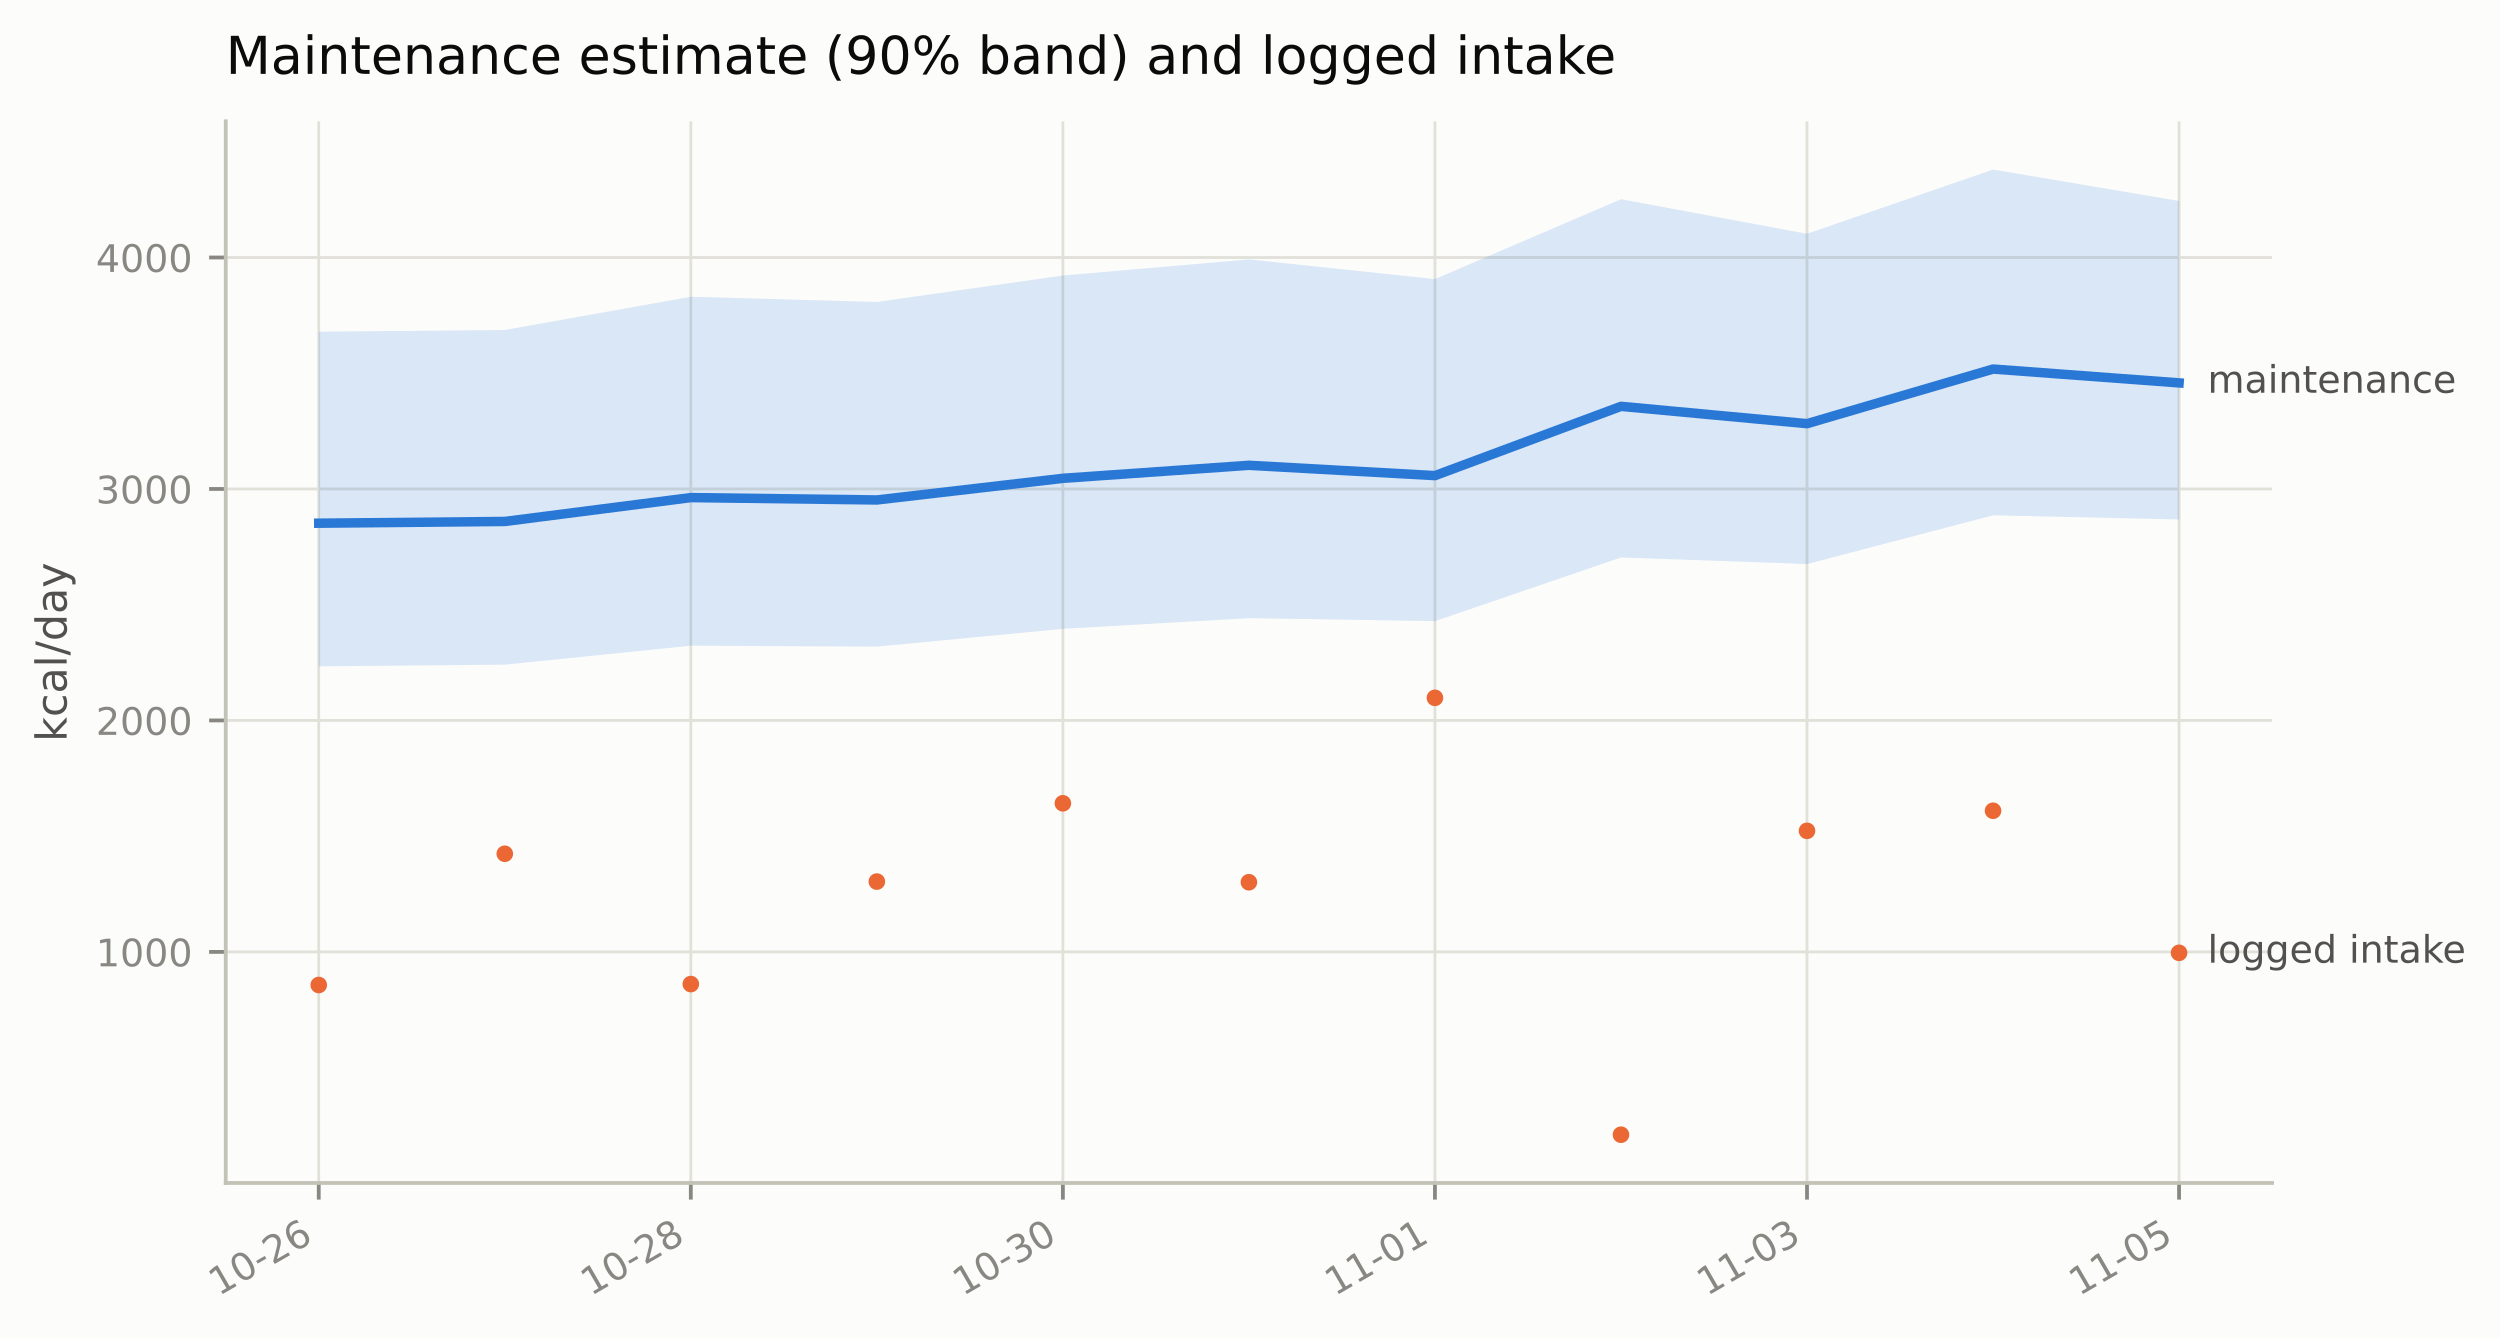
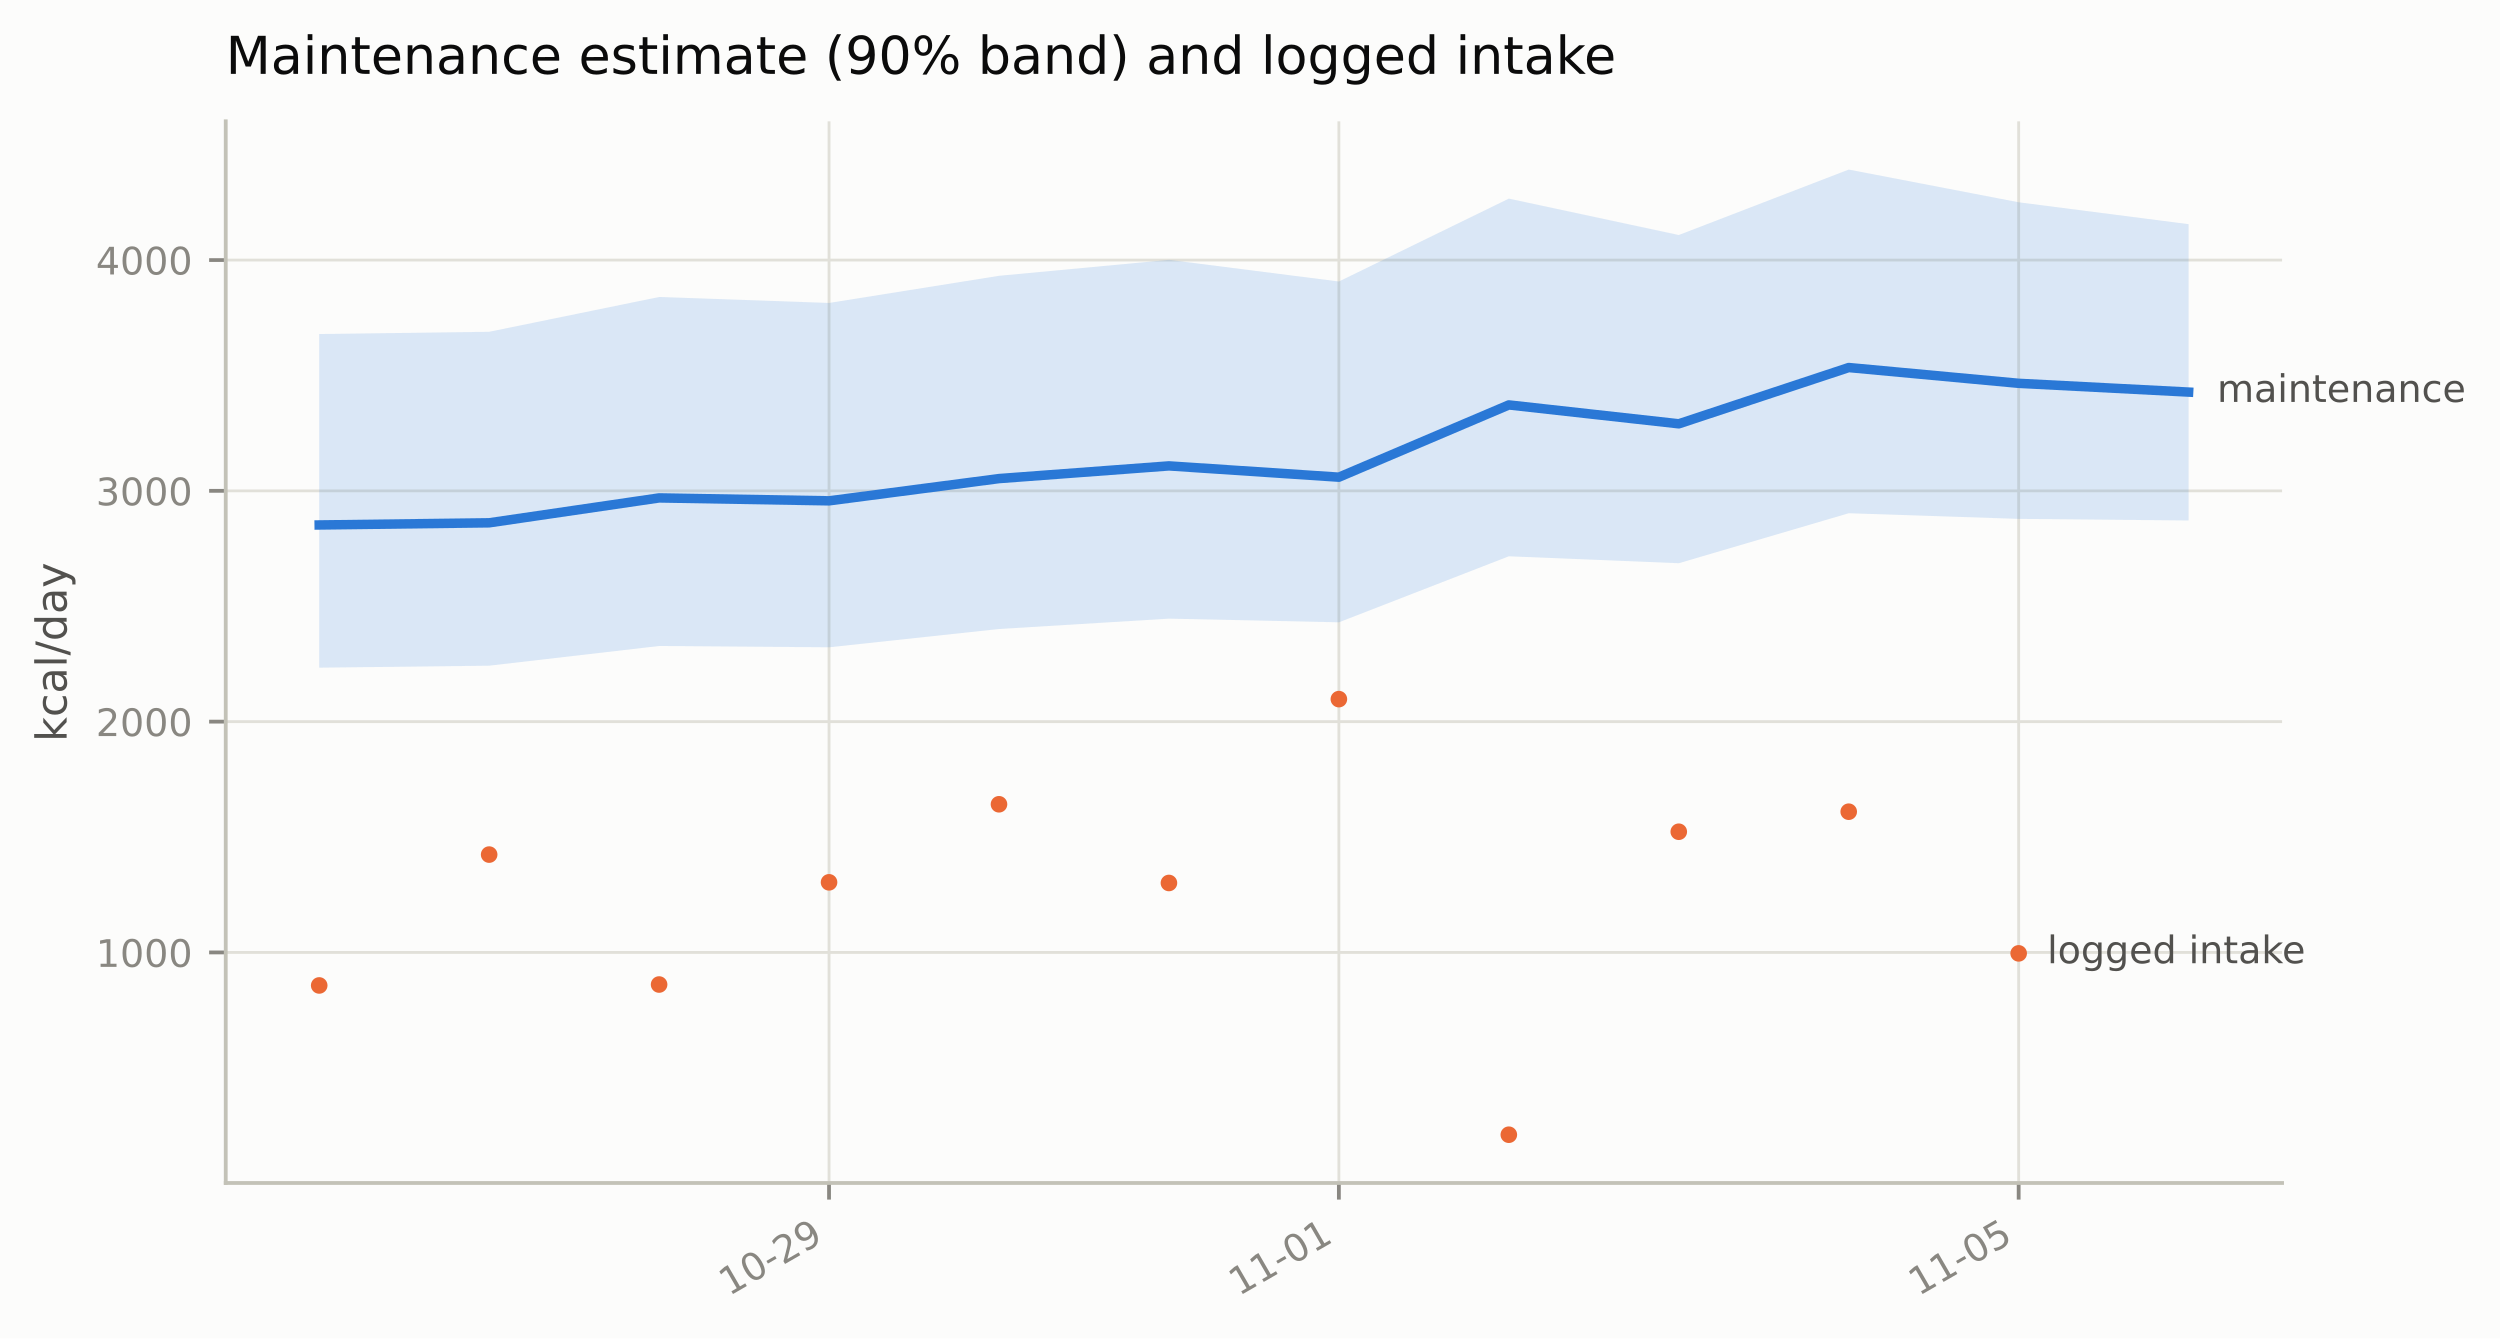
- <svg xmlns="http://www.w3.org/2000/svg" xmlns:xlink="http://www.w3.org/1999/xlink" width="526.741pt" height="282pt" viewBox="0 0 526.741 282" version="1.1">
+ <svg xmlns="http://www.w3.org/2000/svg" xmlns:xlink="http://www.w3.org/1999/xlink" width="526.737pt" height="282pt" viewBox="0 0 526.737 282" version="1.1">
  <defs>
    <style type="text/css">*{stroke-linejoin: round; stroke-linecap: butt}</style>
  </defs>
  <g id="figure_1">
    <g id="patch_1">
-       <path d="M 0 282  L 526.741 282  L 526.741 0  L 0 0  z " style="fill: #fcfcfb" />
+       <path d="M 0 282  L 526.737 282  L 526.737 0  L 0 0  z " style="fill: #fcfcfb" />
    </g>
    <g id="axes_1">
      <g id="patch_2">
-         <path d="M 47.561 249.248  L 478.72 249.248  L 478.72 25.558  L 47.561 25.558  z " style="fill: #fcfcfb" />
+         <path d="M 47.561 249.248  L 480.821 249.248  L 480.821 25.558  L 47.561 25.558  z " style="fill: #fcfcfb" />
      </g>
      <g id="matplotlib.axis_1">
        <g id="xtick_1">
          <g id="line2d_1">
-             <path d="M 67.159 249.248  L 67.159 25.558  " clip-path="url(#p9356e0f7d7)" style="fill: none; stroke: #e1e0d9; stroke-width: 0.6; stroke-linecap: square" />
+             <path d="M 174.674 249.248  L 174.674 25.558  " clip-path="url(#pba13c209e9)" style="fill: none; stroke: #e1e0d9; stroke-width: 0.6; stroke-linecap: square" />
          </g>
          <g id="line2d_2">
            <defs>
-               <path id="mb4da9b796e" d="M 0 0  L 0 3.5  " style="stroke: #898781; stroke-width: 0.8" />
+               <path id="mb092a16b4d" d="M 0 0  L 0 3.5  " style="stroke: #898781; stroke-width: 0.8" />
            </defs>
            <g>
-               <use xlink:href="#mb4da9b796e" x="67.159" y="249.248" style="fill: #898781; stroke: #898781; stroke-width: 0.8" />
+               <use xlink:href="#mb092a16b4d" x="174.674" y="249.248" style="fill: #898781; stroke: #898781; stroke-width: 0.8" />
            </g>
          </g>
          <g id="text_1">
-             <g style="fill: #898781" transform="translate(46.06605 273.1351) rotate(-30) scale(0.08 -0.08)">
+             <g style="fill: #898781" transform="translate(153.5815 273.1351) rotate(-30) scale(0.08 -0.08)">
              <defs>
                <path id="DejaVuSans-14" d="M 794 531  L 1825 531  L 1825 4091  L 703 3866  L 703 4441  L 1819 4666  L 2450 4666  L 2450 531  L 3481 531  L 3481 0  L 794 0  L 794 531  z " transform="scale(0.015625)" />
                <path id="DejaVuSans-13" d="M 2034 4250  Q 1547 4250 1301 3770  Q 1056 3291 1056 2328  Q 1056 1369 1301 889  Q 1547 409 2034 409  Q 2525 409 2770 889  Q 3016 1369 3016 2328  Q 3016 3291 2770 3770  Q 2525 4250 2034 4250  z M 2034 4750  Q 2819 4750 3233 4129  Q 3647 3509 3647 2328  Q 3647 1150 3233 529  Q 2819 -91 2034 -91  Q 1250 -91 836 529  Q 422 1150 422 2328  Q 422 3509 836 4129  Q 1250 4750 2034 4750  z " transform="scale(0.015625)" />
                <path id="DejaVuSans-10" d="M 313 2009  L 1997 2009  L 1997 1497  L 313 1497  L 313 2009  z " transform="scale(0.015625)" />
                <path id="DejaVuSans-15" d="M 1228 531  L 3431 531  L 3431 0  L 469 0  L 469 531  Q 828 903 1448 1529  Q 2069 2156 2228 2338  Q 2531 2678 2651 2914  Q 2772 3150 2772 3378  Q 2772 3750 2511 3984  Q 2250 4219 1831 4219  Q 1534 4219 1204 4116  Q 875 4013 500 3803  L 500 4441  Q 881 4594 1212 4672  Q 1544 4750 1819 4750  Q 2544 4750 2975 4387  Q 3406 4025 3406 3419  Q 3406 3131 3298 2873  Q 3191 2616 2906 2266  Q 2828 2175 2409 1742  Q 1991 1309 1228 531  z " transform="scale(0.015625)" />
-                 <path id="DejaVuSans-19" d="M 2113 2584  Q 1688 2584 1439 2293  Q 1191 2003 1191 1497  Q 1191 994 1439 701  Q 1688 409 2113 409  Q 2538 409 2786 701  Q 3034 994 3034 1497  Q 3034 2003 2786 2293  Q 2538 2584 2113 2584  z M 3366 4563  L 3366 3988  Q 3128 4100 2886 4159  Q 2644 4219 2406 4219  Q 1781 4219 1451 3797  Q 1122 3375 1075 2522  Q 1259 2794 1537 2939  Q 1816 3084 2150 3084  Q 2853 3084 3261 2657  Q 3669 2231 3669 1497  Q 3669 778 3244 343  Q 2819 -91 2113 -91  Q 1303 -91 875 529  Q 447 1150 447 2328  Q 447 3434 972 4092  Q 1497 4750 2381 4750  Q 2619 4750 2861 4703  Q 3103 4656 3366 4563  z " transform="scale(0.015625)" />
+                 <path id="DejaVuSans-1c" d="M 703 97  L 703 672  Q 941 559 1184 500  Q 1428 441 1663 441  Q 2288 441 2617 861  Q 2947 1281 2994 2138  Q 2813 1869 2534 1725  Q 2256 1581 1919 1581  Q 1219 1581 811 2004  Q 403 2428 403 3163  Q 403 3881 828 4315  Q 1253 4750 1959 4750  Q 2769 4750 3195 4129  Q 3622 3509 3622 2328  Q 3622 1225 3098 567  Q 2575 -91 1691 -91  Q 1453 -91 1209 -44  Q 966 3 703 97  z M 1959 2075  Q 2384 2075 2632 2365  Q 2881 2656 2881 3163  Q 2881 3666 2632 3958  Q 2384 4250 1959 4250  Q 1534 4250 1286 3958  Q 1038 3666 1038 3163  Q 1038 2656 1286 2365  Q 1534 2075 1959 2075  z " transform="scale(0.015625)" />
              </defs>
              <use xlink:href="#DejaVuSans-14" />
              <use xlink:href="#DejaVuSans-13" transform="translate(63.625 0)" />
              <use xlink:href="#DejaVuSans-10" transform="translate(127.25 0)" />
              <use xlink:href="#DejaVuSans-15" transform="translate(163.3281 0)" />
-               <use xlink:href="#DejaVuSans-19" transform="translate(226.9531 0)" />
+               <use xlink:href="#DejaVuSans-1c" transform="translate(226.9531 0)" />
            </g>
          </g>
        </g>
        <g id="xtick_2">
          <g id="line2d_3">
-             <path d="M 145.551 249.248  L 145.551 25.558  " clip-path="url(#p9356e0f7d7)" style="fill: none; stroke: #e1e0d9; stroke-width: 0.6; stroke-linecap: square" />
+             <path d="M 282.094 249.248  L 282.094 25.558  " clip-path="url(#pba13c209e9)" style="fill: none; stroke: #e1e0d9; stroke-width: 0.6; stroke-linecap: square" />
          </g>
          <g id="line2d_4">
            <g>
-               <use xlink:href="#mb4da9b796e" x="145.551" y="249.248" style="fill: #898781; stroke: #898781; stroke-width: 0.8" />
+               <use xlink:href="#mb092a16b4d" x="282.094" y="249.248" style="fill: #898781; stroke: #898781; stroke-width: 0.8" />
            </g>
          </g>
          <g id="text_2">
-             <g style="fill: #898781" transform="translate(124.4586 273.1351) rotate(-30) scale(0.08 -0.08)">
-               <defs>
-                 <path id="DejaVuSans-1b" d="M 2034 2216  Q 1584 2216 1326 1975  Q 1069 1734 1069 1313  Q 1069 891 1326 650  Q 1584 409 2034 409  Q 2484 409 2743 651  Q 3003 894 3003 1313  Q 3003 1734 2745 1975  Q 2488 2216 2034 2216  z M 1403 2484  Q 997 2584 770 2862  Q 544 3141 544 3541  Q 544 4100 942 4425  Q 1341 4750 2034 4750  Q 2731 4750 3128 4425  Q 3525 4100 3525 3541  Q 3525 3141 3298 2862  Q 3072 2584 2669 2484  Q 3125 2378 3379 2068  Q 3634 1759 3634 1313  Q 3634 634 3220 271  Q 2806 -91 2034 -91  Q 1263 -91 848 271  Q 434 634 434 1313  Q 434 1759 690 2068  Q 947 2378 1403 2484  z M 1172 3481  Q 1172 3119 1398 2916  Q 1625 2713 2034 2713  Q 2441 2713 2670 2916  Q 2900 3119 2900 3481  Q 2900 3844 2670 4047  Q 2441 4250 2034 4250  Q 1625 4250 1398 4047  Q 1172 3844 1172 3481  z " transform="scale(0.015625)" />
-               </defs>
-               <use xlink:href="#DejaVuSans-14" />
-               <use xlink:href="#DejaVuSans-13" transform="translate(63.625 0)" />
-               <use xlink:href="#DejaVuSans-10" transform="translate(127.25 0)" />
-               <use xlink:href="#DejaVuSans-15" transform="translate(163.3281 0)" />
-               <use xlink:href="#DejaVuSans-1b" transform="translate(226.9531 0)" />
-             </g>
-           </g>
-         </g>
-         <g id="xtick_3">
-           <g id="line2d_5">
-             <path d="M 223.944 249.248  L 223.944 25.558  " clip-path="url(#p9356e0f7d7)" style="fill: none; stroke: #e1e0d9; stroke-width: 0.6; stroke-linecap: square" />
-           </g>
-           <g id="line2d_6">
-             <g>
-               <use xlink:href="#mb4da9b796e" x="223.944" y="249.248" style="fill: #898781; stroke: #898781; stroke-width: 0.8" />
-             </g>
-           </g>
-           <g id="text_3">
-             <g style="fill: #898781" transform="translate(202.8511 273.1351) rotate(-30) scale(0.08 -0.08)">
-               <defs>
-                 <path id="DejaVuSans-16" d="M 2597 2516  Q 3050 2419 3304 2112  Q 3559 1806 3559 1356  Q 3559 666 3084 287  Q 2609 -91 1734 -91  Q 1441 -91 1130 -33  Q 819 25 488 141  L 488 750  Q 750 597 1062 519  Q 1375 441 1716 441  Q 2309 441 2620 675  Q 2931 909 2931 1356  Q 2931 1769 2642 2001  Q 2353 2234 1838 2234  L 1294 2234  L 1294 2753  L 1863 2753  Q 2328 2753 2575 2939  Q 2822 3125 2822 3475  Q 2822 3834 2567 4026  Q 2313 4219 1838 4219  Q 1578 4219 1281 4162  Q 984 4106 628 3988  L 628 4550  Q 988 4650 1302 4700  Q 1616 4750 1894 4750  Q 2613 4750 3031 4423  Q 3450 4097 3450 3541  Q 3450 3153 3228 2886  Q 3006 2619 2597 2516  z " transform="scale(0.015625)" />
-               </defs>
-               <use xlink:href="#DejaVuSans-14" />
-               <use xlink:href="#DejaVuSans-13" transform="translate(63.625 0)" />
-               <use xlink:href="#DejaVuSans-10" transform="translate(127.25 0)" />
-               <use xlink:href="#DejaVuSans-16" transform="translate(163.3281 0)" />
-               <use xlink:href="#DejaVuSans-13" transform="translate(226.9531 0)" />
-             </g>
-           </g>
-         </g>
-         <g id="xtick_4">
-           <g id="line2d_7">
-             <path d="M 302.336 249.248  L 302.336 25.558  " clip-path="url(#p9356e0f7d7)" style="fill: none; stroke: #e1e0d9; stroke-width: 0.6; stroke-linecap: square" />
-           </g>
-           <g id="line2d_8">
-             <g>
-               <use xlink:href="#mb4da9b796e" x="302.336" y="249.248" style="fill: #898781; stroke: #898781; stroke-width: 0.8" />
-             </g>
-           </g>
-           <g id="text_4">
-             <g style="fill: #898781" transform="translate(281.2436 273.1351) rotate(-30) scale(0.08 -0.08)">
+             <g style="fill: #898781" transform="translate(261.0013 273.1351) rotate(-30) scale(0.08 -0.08)">
              <use xlink:href="#DejaVuSans-14" />
              <use xlink:href="#DejaVuSans-14" transform="translate(63.625 0)" />
              <use xlink:href="#DejaVuSans-10" transform="translate(127.25 0)" />
              <use xlink:href="#DejaVuSans-13" transform="translate(163.3281 0)" />
              <use xlink:href="#DejaVuSans-14" transform="translate(226.9531 0)" />
            </g>
          </g>
        </g>
-         <g id="xtick_5">
-           <g id="line2d_9">
-             <path d="M 380.729 249.248  L 380.729 25.558  " clip-path="url(#p9356e0f7d7)" style="fill: none; stroke: #e1e0d9; stroke-width: 0.6; stroke-linecap: square" />
-           </g>
-           <g id="line2d_10">
-             <g>
-               <use xlink:href="#mb4da9b796e" x="380.729" y="249.248" style="fill: #898781; stroke: #898781; stroke-width: 0.8" />
-             </g>
-           </g>
-           <g id="text_5">
-             <g style="fill: #898781" transform="translate(359.6361 273.1351) rotate(-30) scale(0.08 -0.08)">
-               <use xlink:href="#DejaVuSans-14" />
-               <use xlink:href="#DejaVuSans-14" transform="translate(63.625 0)" />
-               <use xlink:href="#DejaVuSans-10" transform="translate(127.25 0)" />
-               <use xlink:href="#DejaVuSans-13" transform="translate(163.3281 0)" />
-               <use xlink:href="#DejaVuSans-16" transform="translate(226.9531 0)" />
-             </g>
-           </g>
-         </g>
-         <g id="xtick_6">
-           <g id="line2d_11">
-             <path d="M 459.121 249.248  L 459.121 25.558  " clip-path="url(#p9356e0f7d7)" style="fill: none; stroke: #e1e0d9; stroke-width: 0.6; stroke-linecap: square" />
-           </g>
-           <g id="line2d_12">
-             <g>
-               <use xlink:href="#mb4da9b796e" x="459.121" y="249.248" style="fill: #898781; stroke: #898781; stroke-width: 0.8" />
-             </g>
-           </g>
-           <g id="text_6">
-             <g style="fill: #898781" transform="translate(438.0286 273.1351) rotate(-30) scale(0.08 -0.08)">
+         <g id="xtick_3">
+           <g id="line2d_5">
+             <path d="M 425.321 249.248  L 425.321 25.558  " clip-path="url(#pba13c209e9)" style="fill: none; stroke: #e1e0d9; stroke-width: 0.6; stroke-linecap: square" />
+           </g>
+           <g id="line2d_6">
+             <g>
+               <use xlink:href="#mb092a16b4d" x="425.321" y="249.248" style="fill: #898781; stroke: #898781; stroke-width: 0.8" />
+             </g>
+           </g>
+           <g id="text_3">
+             <g style="fill: #898781" transform="translate(404.2279 273.1351) rotate(-30) scale(0.08 -0.08)">
              <defs>
                <path id="DejaVuSans-18" d="M 691 4666  L 3169 4666  L 3169 4134  L 1269 4134  L 1269 2991  Q 1406 3038 1543 3061  Q 1681 3084 1819 3084  Q 2600 3084 3056 2656  Q 3513 2228 3513 1497  Q 3513 744 3044 326  Q 2575 -91 1722 -91  Q 1428 -91 1123 -41  Q 819 9 494 109  L 494 744  Q 775 591 1075 516  Q 1375 441 1709 441  Q 2250 441 2565 725  Q 2881 1009 2881 1497  Q 2881 1984 2565 2268  Q 2250 2553 1709 2553  Q 1456 2553 1204 2497  Q 953 2441 691 2322  L 691 4666  z " transform="scale(0.015625)" />
              </defs>
              <use xlink:href="#DejaVuSans-14" />
              <use xlink:href="#DejaVuSans-14" transform="translate(63.625 0)" />
              <use xlink:href="#DejaVuSans-10" transform="translate(127.25 0)" />
              <use xlink:href="#DejaVuSans-13" transform="translate(163.3281 0)" />
              <use xlink:href="#DejaVuSans-18" transform="translate(226.9531 0)" />
            </g>
          </g>
        </g>
      </g>
      <g id="matplotlib.axis_2">
        <g id="ytick_1">
-           <g id="line2d_13">
-             <path d="M 47.561 200.562  L 478.72 200.562  " clip-path="url(#p9356e0f7d7)" style="fill: none; stroke: #e1e0d9; stroke-width: 0.6; stroke-linecap: square" />
-           </g>
-           <g id="line2d_14">
+           <g id="line2d_7">
+             <path d="M 47.561 200.675  L 480.821 200.675  " clip-path="url(#pba13c209e9)" style="fill: none; stroke: #e1e0d9; stroke-width: 0.6; stroke-linecap: square" />
+           </g>
+           <g id="line2d_8">
            <defs>
-               <path id="m20d986528a" d="M 0 0  L -3.5 0  " style="stroke: #898781; stroke-width: 0.8" />
+               <path id="ma272d1af35" d="M 0 0  L -3.5 0  " style="stroke: #898781; stroke-width: 0.8" />
            </defs>
            <g>
-               <use xlink:href="#m20d986528a" x="47.561" y="200.562" style="fill: #898781; stroke: #898781; stroke-width: 0.8" />
-             </g>
-           </g>
-           <g id="text_7">
-             <g style="fill: #898781" transform="translate(20.2007 203.6013) scale(0.08 -0.08)">
+               <use xlink:href="#ma272d1af35" x="47.561" y="200.675" style="fill: #898781; stroke: #898781; stroke-width: 0.8" />
+             </g>
+           </g>
+           <g id="text_4">
+             <g style="fill: #898781" transform="translate(20.2007 203.7141) scale(0.08 -0.08)">
              <use xlink:href="#DejaVuSans-14" />
              <use xlink:href="#DejaVuSans-13" transform="translate(63.625 0)" />
              <use xlink:href="#DejaVuSans-13" transform="translate(127.25 0)" />
              <use xlink:href="#DejaVuSans-13" transform="translate(190.875 0)" />
            </g>
          </g>
        </g>
        <g id="ytick_2">
-           <g id="line2d_15">
-             <path d="M 47.561 151.793  L 478.72 151.793  " clip-path="url(#p9356e0f7d7)" style="fill: none; stroke: #e1e0d9; stroke-width: 0.6; stroke-linecap: square" />
-           </g>
-           <g id="line2d_16">
-             <g>
-               <use xlink:href="#m20d986528a" x="47.561" y="151.793" style="fill: #898781; stroke: #898781; stroke-width: 0.8" />
-             </g>
-           </g>
-           <g id="text_8">
-             <g style="fill: #898781" transform="translate(20.2007 154.8318) scale(0.08 -0.08)">
+           <g id="line2d_9">
+             <path d="M 47.561 152.048  L 480.821 152.048  " clip-path="url(#pba13c209e9)" style="fill: none; stroke: #e1e0d9; stroke-width: 0.6; stroke-linecap: square" />
+           </g>
+           <g id="line2d_10">
+             <g>
+               <use xlink:href="#ma272d1af35" x="47.561" y="152.048" style="fill: #898781; stroke: #898781; stroke-width: 0.8" />
+             </g>
+           </g>
+           <g id="text_5">
+             <g style="fill: #898781" transform="translate(20.2007 155.0873) scale(0.08 -0.08)">
              <use xlink:href="#DejaVuSans-15" />
              <use xlink:href="#DejaVuSans-13" transform="translate(63.625 0)" />
              <use xlink:href="#DejaVuSans-13" transform="translate(127.25 0)" />
              <use xlink:href="#DejaVuSans-13" transform="translate(190.875 0)" />
            </g>
          </g>
        </g>
        <g id="ytick_3">
-           <g id="line2d_17">
-             <path d="M 47.561 103.023  L 478.72 103.023  " clip-path="url(#p9356e0f7d7)" style="fill: none; stroke: #e1e0d9; stroke-width: 0.6; stroke-linecap: square" />
-           </g>
-           <g id="line2d_18">
-             <g>
-               <use xlink:href="#m20d986528a" x="47.561" y="103.023" style="fill: #898781; stroke: #898781; stroke-width: 0.8" />
-             </g>
-           </g>
-           <g id="text_9">
-             <g style="fill: #898781" transform="translate(20.2007 106.0622) scale(0.08 -0.08)">
+           <g id="line2d_11">
+             <path d="M 47.561 103.422  L 480.821 103.422  " clip-path="url(#pba13c209e9)" style="fill: none; stroke: #e1e0d9; stroke-width: 0.6; stroke-linecap: square" />
+           </g>
+           <g id="line2d_12">
+             <g>
+               <use xlink:href="#ma272d1af35" x="47.561" y="103.422" style="fill: #898781; stroke: #898781; stroke-width: 0.8" />
+             </g>
+           </g>
+           <g id="text_6">
+             <g style="fill: #898781" transform="translate(20.2007 106.4606) scale(0.08 -0.08)">
+               <defs>
+                 <path id="DejaVuSans-16" d="M 2597 2516  Q 3050 2419 3304 2112  Q 3559 1806 3559 1356  Q 3559 666 3084 287  Q 2609 -91 1734 -91  Q 1441 -91 1130 -33  Q 819 25 488 141  L 488 750  Q 750 597 1062 519  Q 1375 441 1716 441  Q 2309 441 2620 675  Q 2931 909 2931 1356  Q 2931 1769 2642 2001  Q 2353 2234 1838 2234  L 1294 2234  L 1294 2753  L 1863 2753  Q 2328 2753 2575 2939  Q 2822 3125 2822 3475  Q 2822 3834 2567 4026  Q 2313 4219 1838 4219  Q 1578 4219 1281 4162  Q 984 4106 628 3988  L 628 4550  Q 988 4650 1302 4700  Q 1616 4750 1894 4750  Q 2613 4750 3031 4423  Q 3450 4097 3450 3541  Q 3450 3153 3228 2886  Q 3006 2619 2597 2516  z " transform="scale(0.015625)" />
+               </defs>
              <use xlink:href="#DejaVuSans-16" />
              <use xlink:href="#DejaVuSans-13" transform="translate(63.625 0)" />
              <use xlink:href="#DejaVuSans-13" transform="translate(127.25 0)" />
              <use xlink:href="#DejaVuSans-13" transform="translate(190.875 0)" />
            </g>
          </g>
        </g>
        <g id="ytick_4">
-           <g id="line2d_19">
-             <path d="M 47.561 54.254  L 478.72 54.254  " clip-path="url(#p9356e0f7d7)" style="fill: none; stroke: #e1e0d9; stroke-width: 0.6; stroke-linecap: square" />
-           </g>
-           <g id="line2d_20">
-             <g>
-               <use xlink:href="#m20d986528a" x="47.561" y="54.254" style="fill: #898781; stroke: #898781; stroke-width: 0.8" />
-             </g>
-           </g>
-           <g id="text_10">
-             <g style="fill: #898781" transform="translate(20.2007 57.29268) scale(0.08 -0.08)">
+           <g id="line2d_13">
+             <path d="M 47.561 54.795  L 480.821 54.795  " clip-path="url(#pba13c209e9)" style="fill: none; stroke: #e1e0d9; stroke-width: 0.6; stroke-linecap: square" />
+           </g>
+           <g id="line2d_14">
+             <g>
+               <use xlink:href="#ma272d1af35" x="47.561" y="54.795" style="fill: #898781; stroke: #898781; stroke-width: 0.8" />
+             </g>
+           </g>
+           <g id="text_7">
+             <g style="fill: #898781" transform="translate(20.2007 57.83381) scale(0.08 -0.08)">
              <defs>
                <path id="DejaVuSans-17" d="M 2419 4116  L 825 1625  L 2419 1625  L 2419 4116  z M 2253 4666  L 3047 4666  L 3047 1625  L 3713 1625  L 3713 1100  L 3047 1100  L 3047 0  L 2419 0  L 2419 1100  L 313 1100  L 313 1709  L 2253 4666  z " transform="scale(0.015625)" />
              </defs>
              <use xlink:href="#DejaVuSans-17" />
              <use xlink:href="#DejaVuSans-13" transform="translate(63.625 0)" />
              <use xlink:href="#DejaVuSans-13" transform="translate(127.25 0)" />
              <use xlink:href="#DejaVuSans-13" transform="translate(190.875 0)" />
            </g>
          </g>
        </g>
-         <g id="text_11">
+         <g id="text_8">
          <g style="fill: #52514e" transform="translate(14.03859 156.285) rotate(-90) scale(0.09 -0.09)">
            <defs>
              <path id="DejaVuSans-4e" d="M 581 4863  L 1159 4863  L 1159 1991  L 2875 3500  L 3609 3500  L 1753 1863  L 3688 0  L 2938 0  L 1159 1709  L 1159 0  L 581 0  L 581 4863  z " transform="scale(0.015625)" />
              <path id="DejaVuSans-46" d="M 3122 3366  L 3122 2828  Q 2878 2963 2633 3030  Q 2388 3097 2138 3097  Q 1578 3097 1268 2742  Q 959 2388 959 1747  Q 959 1106 1268 751  Q 1578 397 2138 397  Q 2388 397 2633 464  Q 2878 531 3122 666  L 3122 134  Q 2881 22 2623 -34  Q 2366 -91 2075 -91  Q 1284 -91 818 406  Q 353 903 353 1747  Q 353 2603 823 3093  Q 1294 3584 2113 3584  Q 2378 3584 2631 3529  Q 2884 3475 3122 3366  z " transform="scale(0.015625)" />
              <path id="DejaVuSans-44" d="M 2194 1759  Q 1497 1759 1228 1600  Q 959 1441 959 1056  Q 959 750 1161 570  Q 1363 391 1709 391  Q 2188 391 2477 730  Q 2766 1069 2766 1631  L 2766 1759  L 2194 1759  z M 3341 1997  L 3341 0  L 2766 0  L 2766 531  Q 2569 213 2275 61  Q 1981 -91 1556 -91  Q 1019 -91 701 211  Q 384 513 384 1019  Q 384 1609 779 1909  Q 1175 2209 1959 2209  L 2766 2209  L 2766 2266  Q 2766 2663 2505 2880  Q 2244 3097 1772 3097  Q 1472 3097 1187 3025  Q 903 2953 641 2809  L 641 3341  Q 956 3463 1253 3523  Q 1550 3584 1831 3584  Q 2591 3584 2966 3190  Q 3341 2797 3341 1997  z " transform="scale(0.015625)" />
              <path id="DejaVuSans-4f" d="M 603 4863  L 1178 4863  L 1178 0  L 603 0  L 603 4863  z " transform="scale(0.015625)" />
              <path id="DejaVuSans-12" d="M 1625 4666  L 2156 4666  L 531 -594  L 0 -594  L 1625 4666  z " transform="scale(0.015625)" />
              <path id="DejaVuSans-47" d="M 2906 2969  L 2906 4863  L 3481 4863  L 3481 0  L 2906 0  L 2906 525  Q 2725 213 2448 61  Q 2172 -91 1784 -91  Q 1150 -91 751 415  Q 353 922 353 1747  Q 353 2572 751 3078  Q 1150 3584 1784 3584  Q 2172 3584 2448 3432  Q 2725 3281 2906 2969  z M 947 1747  Q 947 1113 1208 752  Q 1469 391 1925 391  Q 2381 391 2643 752  Q 2906 1113 2906 1747  Q 2906 2381 2643 2742  Q 2381 3103 1925 3103  Q 1469 3103 1208 2742  Q 947 2381 947 1747  z " transform="scale(0.015625)" />
              <path id="DejaVuSans-5c" d="M 2059 -325  Q 1816 -950 1584 -1140  Q 1353 -1331 966 -1331  L 506 -1331  L 506 -850  L 844 -850  Q 1081 -850 1212 -737  Q 1344 -625 1503 -206  L 1606 56  L 191 3500  L 800 3500  L 1894 763  L 2988 3500  L 3597 3500  L 2059 -325  z " transform="scale(0.015625)" />
            </defs>
            <use xlink:href="#DejaVuSans-4e" />
            <use xlink:href="#DejaVuSans-46" transform="translate(57.90625 0)" />
            <use xlink:href="#DejaVuSans-44" transform="translate(112.8906 0)" />
            <use xlink:href="#DejaVuSans-4f" transform="translate(174.1719 0)" />
            <use xlink:href="#DejaVuSans-12" transform="translate(201.9531 0)" />
            <use xlink:href="#DejaVuSans-47" transform="translate(235.6406 0)" />
            <use xlink:href="#DejaVuSans-44" transform="translate(299.125 0)" />
            <use xlink:href="#DejaVuSans-5c" transform="translate(360.4062 0)" />
          </g>
        </g>
      </g>
      <g id="FillBetweenPolyCollection_1">
        <defs>
-           <path id="m343c52c7b5" d="M 67.159 -212.114  L 67.159 -141.607  L 106.355 -141.962  L 145.551 -145.955  L 184.748 -145.759  L 223.944 -149.509  L 263.14 -151.757  L 302.336 -151.122  L 341.533 -164.543  L 380.729 -163.155  L 419.925 -173.424  L 459.121 -172.546  L 459.121 -239.654  L 459.121 -239.654  L 419.925 -246.274  L 380.729 -232.742  L 341.533 -240.025  L 302.336 -223.193  L 263.14 -227.344  L 223.944 -223.953  L 184.748 -218.374  L 145.551 -219.476  L 106.355 -212.477  L 67.159 -212.114  z " />
+           <path id="m560d28f6b2" d="M 67.254 -211.626  L 67.254 -141.323  L 103.061 -141.744  L 138.868 -145.891  L 174.674 -145.617  L 210.481 -149.472  L 246.287 -151.655  L 282.094 -150.88  L 317.901 -164.792  L 353.707 -163.33  L 389.514 -173.863  L 425.321 -172.674  L 461.127 -172.336  L 461.127 -234.768  L 461.127 -234.768  L 425.321 -239.382  L 389.514 -246.274  L 353.707 -232.483  L 317.901 -240.153  L 282.094 -222.69  L 246.287 -227.251  L 210.481 -223.89  L 174.674 -218.171  L 138.868 -219.426  L 103.061 -212.096  L 67.254 -211.626  z " />
        </defs>
-         <g clip-path="url(#p9356e0f7d7)">
-           <use xlink:href="#m343c52c7b5" x="0" y="282" style="fill: #2a78d6; fill-opacity: 0.16" />
-         </g>
-       </g>
-       <g id="line2d_21">
+         <g clip-path="url(#pba13c209e9)">
+           <use xlink:href="#m560d28f6b2" x="0" y="282" style="fill: #2a78d6; fill-opacity: 0.16" />
+         </g>
+       </g>
+       <g id="line2d_15">
        <defs>
-           <path id="m76cb72b51d" d="M 0 1.75  C 0.464 1.75 0.909 1.566 1.237 1.237  C 1.566 0.909 1.75 0.464 1.75 0  C 1.75 -0.464 1.566 -0.909 1.237 -1.237  C 0.909 -1.566 0.464 -1.75 0 -1.75  C -0.464 -1.75 -0.909 -1.566 -1.237 -1.237  C -1.566 -0.909 -1.75 -0.464 -1.75 0  C -1.75 0.464 -1.566 0.909 -1.237 1.237  C -0.909 1.566 -0.464 1.75 0 1.75  z " />
+           <path id="m0a4a97af44" d="M 0 1.75  C 0.464 1.75 0.909 1.566 1.237 1.237  C 1.566 0.909 1.75 0.464 1.75 0  C 1.75 -0.464 1.566 -0.909 1.237 -1.237  C 0.909 -1.566 0.464 -1.75 0 -1.75  C -0.464 -1.75 -0.909 -1.566 -1.237 -1.237  C -1.566 -0.909 -1.75 -0.464 -1.75 0  C -1.75 0.464 -1.566 0.909 -1.237 1.237  C -0.909 1.566 -0.464 1.75 0 1.75  z " />
        </defs>
-         <g clip-path="url(#p9356e0f7d7)">
-           <use xlink:href="#m76cb72b51d" x="67.159" y="207.536" style="fill: #eb6834" />
-           <use xlink:href="#m76cb72b51d" x="106.355" y="179.884" style="fill: #eb6834" />
-           <use xlink:href="#m76cb72b51d" x="145.551" y="207.341" style="fill: #eb6834" />
-           <use xlink:href="#m76cb72b51d" x="184.748" y="185.746" style="fill: #eb6834" />
-           <use xlink:href="#m76cb72b51d" x="223.944" y="169.252" style="fill: #eb6834" />
-           <use xlink:href="#m76cb72b51d" x="263.14" y="185.883" style="fill: #eb6834" />
-           <use xlink:href="#m76cb72b51d" x="302.336" y="147.033" style="fill: #eb6834" />
-           <use xlink:href="#m76cb72b51d" x="341.533" y="239.08" style="fill: #eb6834" />
-           <use xlink:href="#m76cb72b51d" x="380.729" y="175.056" style="fill: #eb6834" />
-           <use xlink:href="#m76cb72b51d" x="419.925" y="170.823" style="fill: #eb6834" />
-           <use xlink:href="#m76cb72b51d" x="459.121" y="200.757" style="fill: #eb6834" />
+         <g clip-path="url(#pba13c209e9)">
+           <use xlink:href="#m0a4a97af44" x="67.254" y="207.629" style="fill: #eb6834" />
+           <use xlink:href="#m0a4a97af44" x="103.061" y="180.057" style="fill: #eb6834" />
+           <use xlink:href="#m0a4a97af44" x="138.868" y="207.434" style="fill: #eb6834" />
+           <use xlink:href="#m0a4a97af44" x="174.674" y="185.902" style="fill: #eb6834" />
+           <use xlink:href="#m0a4a97af44" x="210.481" y="169.457" style="fill: #eb6834" />
+           <use xlink:href="#m0a4a97af44" x="246.287" y="186.038" style="fill: #eb6834" />
+           <use xlink:href="#m0a4a97af44" x="282.094" y="147.302" style="fill: #eb6834" />
+           <use xlink:href="#m0a4a97af44" x="317.901" y="239.08" style="fill: #eb6834" />
+           <use xlink:href="#m0a4a97af44" x="353.707" y="175.243" style="fill: #eb6834" />
+           <use xlink:href="#m0a4a97af44" x="389.514" y="171.022" style="fill: #eb6834" />
+           <use xlink:href="#m0a4a97af44" x="425.321" y="200.87" style="fill: #eb6834" />
        </g>
      </g>
      <g id="patch_3">
        <path d="M 47.561 249.248  L 47.561 25.558  " style="fill: none; stroke: #c3c2b7; stroke-width: 0.8; stroke-linejoin: miter; stroke-linecap: square" />
      </g>
      <g id="patch_4">
-         <path d="M 47.561 249.248  L 478.72 249.248  " style="fill: none; stroke: #c3c2b7; stroke-width: 0.8; stroke-linejoin: miter; stroke-linecap: square" />
-       </g>
-       <g id="line2d_22">
-         <path d="M 67.159 110.238  L 106.355 109.869  L 145.551 104.84  L 184.748 105.341  L 223.944 100.781  L 263.14 98.036  L 302.336 100.212  L 341.533 85.618  L 380.729 89.265  L 419.925 77.759  L 459.121 80.675  " clip-path="url(#p9356e0f7d7)" style="fill: none; stroke: #2a78d6; stroke-width: 2; stroke-linecap: square" />
-       </g>
-       <g id="text_12">
-         <g style="fill: #52514e" transform="translate(465.1214 202.8358) scale(0.08 -0.08)">
+         <path d="M 47.561 249.248  L 480.821 249.248  " style="fill: none; stroke: #c3c2b7; stroke-width: 0.8; stroke-linejoin: miter; stroke-linecap: square" />
+       </g>
+       <g id="line2d_16">
+         <path d="M 67.254 110.608  L 103.061 110.153  L 138.868 104.907  L 174.674 105.523  L 210.481 100.835  L 246.287 98.161  L 282.094 100.541  L 317.901 85.316  L 353.707 89.295  L 389.514 77.439  L 425.321 80.764  L 461.127 82.612  " clip-path="url(#pba13c209e9)" style="fill: none; stroke: #2a78d6; stroke-width: 2; stroke-linecap: square" />
+       </g>
+       <g id="text_9">
+         <g style="fill: #52514e" transform="translate(431.3206 202.948) scale(0.08 -0.08)">
          <defs>
            <path id="DejaVuSans-52" d="M 1959 3097  Q 1497 3097 1228 2736  Q 959 2375 959 1747  Q 959 1119 1226 758  Q 1494 397 1959 397  Q 2419 397 2687 759  Q 2956 1122 2956 1747  Q 2956 2369 2687 2733  Q 2419 3097 1959 3097  z M 1959 3584  Q 2709 3584 3137 3096  Q 3566 2609 3566 1747  Q 3566 888 3137 398  Q 2709 -91 1959 -91  Q 1206 -91 779 398  Q 353 888 353 1747  Q 353 2609 779 3096  Q 1206 3584 1959 3584  z " transform="scale(0.015625)" />
            <path id="DejaVuSans-4a" d="M 2906 1791  Q 2906 2416 2648 2759  Q 2391 3103 1925 3103  Q 1463 3103 1205 2759  Q 947 2416 947 1791  Q 947 1169 1205 825  Q 1463 481 1925 481  Q 2391 481 2648 825  Q 2906 1169 2906 1791  z M 3481 434  Q 3481 -459 3084 -895  Q 2688 -1331 1869 -1331  Q 1566 -1331 1297 -1286  Q 1028 -1241 775 -1147  L 775 -588  Q 1028 -725 1275 -790  Q 1522 -856 1778 -856  Q 2344 -856 2625 -561  Q 2906 -266 2906 331  L 2906 616  Q 2728 306 2450 153  Q 2172 0 1784 0  Q 1141 0 747 490  Q 353 981 353 1791  Q 353 2603 747 3093  Q 1141 3584 1784 3584  Q 2172 3584 2450 3431  Q 2728 3278 2906 2969  L 2906 3500  L 3481 3500  L 3481 434  z " transform="scale(0.015625)" />
            <path id="DejaVuSans-48" d="M 3597 1894  L 3597 1613  L 953 1613  Q 991 1019 1311 708  Q 1631 397 2203 397  Q 2534 397 2845 478  Q 3156 559 3463 722  L 3463 178  Q 3153 47 2828 -22  Q 2503 -91 2169 -91  Q 1331 -91 842 396  Q 353 884 353 1716  Q 353 2575 817 3079  Q 1281 3584 2069 3584  Q 2775 3584 3186 3129  Q 3597 2675 3597 1894  z M 3022 2063  Q 3016 2534 2758 2815  Q 2500 3097 2075 3097  Q 1594 3097 1305 2825  Q 1016 2553 972 2059  L 3022 2063  z " transform="scale(0.015625)" />
            <path id="DejaVuSans-3" transform="scale(0.015625)" />
            <path id="DejaVuSans-4c" d="M 603 3500  L 1178 3500  L 1178 0  L 603 0  L 603 3500  z M 603 4863  L 1178 4863  L 1178 4134  L 603 4134  L 603 4863  z " transform="scale(0.015625)" />
            <path id="DejaVuSans-51" d="M 3513 2113  L 3513 0  L 2938 0  L 2938 2094  Q 2938 2591 2744 2837  Q 2550 3084 2163 3084  Q 1697 3084 1428 2787  Q 1159 2491 1159 1978  L 1159 0  L 581 0  L 581 3500  L 1159 3500  L 1159 2956  Q 1366 3272 1645 3428  Q 1925 3584 2291 3584  Q 2894 3584 3203 3211  Q 3513 2838 3513 2113  z " transform="scale(0.015625)" />
            <path id="DejaVuSans-57" d="M 1172 4494  L 1172 3500  L 2356 3500  L 2356 3053  L 1172 3053  L 1172 1153  Q 1172 725 1289 603  Q 1406 481 1766 481  L 2356 481  L 2356 0  L 1766 0  Q 1100 0 847 248  Q 594 497 594 1153  L 594 3053  L 172 3053  L 172 3500  L 594 3500  L 594 4494  L 1172 4494  z " transform="scale(0.015625)" />
          </defs>
          <use xlink:href="#DejaVuSans-4f" />
          <use xlink:href="#DejaVuSans-52" transform="translate(27.78125 0)" />
          <use xlink:href="#DejaVuSans-4a" transform="translate(88.96875 0)" />
          <use xlink:href="#DejaVuSans-4a" transform="translate(152.4531 0)" />
          <use xlink:href="#DejaVuSans-48" transform="translate(215.9375 0)" />
          <use xlink:href="#DejaVuSans-47" transform="translate(277.4688 0)" />
          <use xlink:href="#DejaVuSans-3" transform="translate(340.9531 0)" />
          <use xlink:href="#DejaVuSans-4c" transform="translate(372.7344 0)" />
          <use xlink:href="#DejaVuSans-51" transform="translate(400.5156 0)" />
          <use xlink:href="#DejaVuSans-57" transform="translate(463.8906 0)" />
          <use xlink:href="#DejaVuSans-44" transform="translate(503.0938 0)" />
          <use xlink:href="#DejaVuSans-4e" transform="translate(564.375 0)" />
          <use xlink:href="#DejaVuSans-48" transform="translate(618.7188 0)" />
        </g>
      </g>
-       <g id="text_13">
-         <g style="fill: #52514e" transform="translate(465.1214 82.75364) scale(0.08 -0.08)">
+       <g id="text_10">
+         <g style="fill: #52514e" transform="translate(467.1273 84.69039) scale(0.08 -0.08)">
          <defs>
            <path id="DejaVuSans-50" d="M 3328 2828  Q 3544 3216 3844 3400  Q 4144 3584 4550 3584  Q 5097 3584 5394 3201  Q 5691 2819 5691 2113  L 5691 0  L 5113 0  L 5113 2094  Q 5113 2597 4934 2840  Q 4756 3084 4391 3084  Q 3944 3084 3684 2787  Q 3425 2491 3425 1978  L 3425 0  L 2847 0  L 2847 2094  Q 2847 2600 2669 2842  Q 2491 3084 2119 3084  Q 1678 3084 1418 2786  Q 1159 2488 1159 1978  L 1159 0  L 581 0  L 581 3500  L 1159 3500  L 1159 2956  Q 1356 3278 1631 3431  Q 1906 3584 2284 3584  Q 2666 3584 2933 3390  Q 3200 3197 3328 2828  z " transform="scale(0.015625)" />
          </defs>
          <use xlink:href="#DejaVuSans-50" />
          <use xlink:href="#DejaVuSans-44" transform="translate(97.40625 0)" />
          <use xlink:href="#DejaVuSans-4c" transform="translate(158.6875 0)" />
          <use xlink:href="#DejaVuSans-51" transform="translate(186.4688 0)" />
          <use xlink:href="#DejaVuSans-57" transform="translate(249.8438 0)" />
          <use xlink:href="#DejaVuSans-48" transform="translate(289.0469 0)" />
          <use xlink:href="#DejaVuSans-51" transform="translate(350.5781 0)" />
          <use xlink:href="#DejaVuSans-44" transform="translate(413.9531 0)" />
          <use xlink:href="#DejaVuSans-51" transform="translate(475.2344 0)" />
          <use xlink:href="#DejaVuSans-46" transform="translate(538.6094 0)" />
          <use xlink:href="#DejaVuSans-48" transform="translate(593.5938 0)" />
        </g>
      </g>
-       <g id="text_14">
+       <g id="text_11">
        <g style="fill: #0b0b0b" transform="translate(47.5607 15.55828) scale(0.11 -0.11)">
          <defs>
            <path id="DejaVuSans-30" d="M 628 4666  L 1569 4666  L 2759 1491  L 3956 4666  L 4897 4666  L 4897 0  L 4281 0  L 4281 4097  L 3078 897  L 2444 897  L 1241 4097  L 1241 0  L 628 0  L 628 4666  z " transform="scale(0.015625)" />
            <path id="DejaVuSans-56" d="M 2834 3397  L 2834 2853  Q 2591 2978 2328 3040  Q 2066 3103 1784 3103  Q 1356 3103 1142 2972  Q 928 2841 928 2578  Q 928 2378 1081 2264  Q 1234 2150 1697 2047  L 1894 2003  Q 2506 1872 2764 1633  Q 3022 1394 3022 966  Q 3022 478 2636 193  Q 2250 -91 1575 -91  Q 1294 -91 989 -36  Q 684 19 347 128  L 347 722  Q 666 556 975 473  Q 1284 391 1588 391  Q 1994 391 2212 530  Q 2431 669 2431 922  Q 2431 1156 2273 1281  Q 2116 1406 1581 1522  L 1381 1569  Q 847 1681 609 1914  Q 372 2147 372 2553  Q 372 3047 722 3315  Q 1072 3584 1716 3584  Q 2034 3584 2315 3537  Q 2597 3491 2834 3397  z " transform="scale(0.015625)" />
            <path id="DejaVuSans-b" d="M 1984 4856  Q 1566 4138 1362 3434  Q 1159 2731 1159 2009  Q 1159 1288 1364 580  Q 1569 -128 1984 -844  L 1484 -844  Q 1016 -109 783 600  Q 550 1309 550 2009  Q 550 2706 781 3412  Q 1013 4119 1484 4856  L 1984 4856  z " transform="scale(0.015625)" />
-             <path id="DejaVuSans-1c" d="M 703 97  L 703 672  Q 941 559 1184 500  Q 1428 441 1663 441  Q 2288 441 2617 861  Q 2947 1281 2994 2138  Q 2813 1869 2534 1725  Q 2256 1581 1919 1581  Q 1219 1581 811 2004  Q 403 2428 403 3163  Q 403 3881 828 4315  Q 1253 4750 1959 4750  Q 2769 4750 3195 4129  Q 3622 3509 3622 2328  Q 3622 1225 3098 567  Q 2575 -91 1691 -91  Q 1453 -91 1209 -44  Q 966 3 703 97  z M 1959 2075  Q 2384 2075 2632 2365  Q 2881 2656 2881 3163  Q 2881 3666 2632 3958  Q 2384 4250 1959 4250  Q 1534 4250 1286 3958  Q 1038 3666 1038 3163  Q 1038 2656 1286 2365  Q 1534 2075 1959 2075  z " transform="scale(0.015625)" />
            <path id="DejaVuSans-8" d="M 4653 2053  Q 4381 2053 4226 1822  Q 4072 1591 4072 1178  Q 4072 772 4226 539  Q 4381 306 4653 306  Q 4919 306 5073 539  Q 5228 772 5228 1178  Q 5228 1588 5073 1820  Q 4919 2053 4653 2053  z M 4653 2450  Q 5147 2450 5437 2106  Q 5728 1763 5728 1178  Q 5728 594 5436 251  Q 5144 -91 4653 -91  Q 4153 -91 3862 251  Q 3572 594 3572 1178  Q 3572 1766 3864 2108  Q 4156 2450 4653 2450  z M 1428 4353  Q 1159 4353 1004 4120  Q 850 3888 850 3481  Q 850 3069 1003 2837  Q 1156 2606 1428 2606  Q 1700 2606 1854 2837  Q 2009 3069 2009 3481  Q 2009 3884 1853 4118  Q 1697 4353 1428 4353  z M 4250 4750  L 4750 4750  L 1831 -91  L 1331 -91  L 4250 4750  z M 1428 4750  Q 1922 4750 2215 4408  Q 2509 4066 2509 3481  Q 2509 2891 2217 2550  Q 1925 2209 1428 2209  Q 931 2209 642 2551  Q 353 2894 353 3481  Q 353 4063 643 4406  Q 934 4750 1428 4750  z " transform="scale(0.015625)" />
            <path id="DejaVuSans-45" d="M 3116 1747  Q 3116 2381 2855 2742  Q 2594 3103 2138 3103  Q 1681 3103 1420 2742  Q 1159 2381 1159 1747  Q 1159 1113 1420 752  Q 1681 391 2138 391  Q 2594 391 2855 752  Q 3116 1113 3116 1747  z M 1159 2969  Q 1341 3281 1617 3432  Q 1894 3584 2278 3584  Q 2916 3584 3314 3078  Q 3713 2572 3713 1747  Q 3713 922 3314 415  Q 2916 -91 2278 -91  Q 1894 -91 1617 61  Q 1341 213 1159 525  L 1159 0  L 581 0  L 581 4863  L 1159 4863  L 1159 2969  z " transform="scale(0.015625)" />
            <path id="DejaVuSans-c" d="M 513 4856  L 1013 4856  Q 1481 4119 1714 3412  Q 1947 2706 1947 2009  Q 1947 1309 1714 600  Q 1481 -109 1013 -844  L 513 -844  Q 928 -128 1133 580  Q 1338 1288 1338 2009  Q 1338 2731 1133 3434  Q 928 4138 513 4856  z " transform="scale(0.015625)" />
          </defs>
          <use xlink:href="#DejaVuSans-30" />
          <use xlink:href="#DejaVuSans-44" transform="translate(86.28125 0)" />
          <use xlink:href="#DejaVuSans-4c" transform="translate(147.5625 0)" />
          <use xlink:href="#DejaVuSans-51" transform="translate(175.3438 0)" />
          <use xlink:href="#DejaVuSans-57" transform="translate(238.7188 0)" />
          <use xlink:href="#DejaVuSans-48" transform="translate(277.9219 0)" />
          <use xlink:href="#DejaVuSans-51" transform="translate(339.4531 0)" />
          <use xlink:href="#DejaVuSans-44" transform="translate(402.8281 0)" />
          <use xlink:href="#DejaVuSans-51" transform="translate(464.1094 0)" />
          <use xlink:href="#DejaVuSans-46" transform="translate(527.4844 0)" />
          <use xlink:href="#DejaVuSans-48" transform="translate(582.4688 0)" />
          <use xlink:href="#DejaVuSans-3" transform="translate(644 0)" />
          <use xlink:href="#DejaVuSans-48" transform="translate(675.7812 0)" />
          <use xlink:href="#DejaVuSans-56" transform="translate(737.3125 0)" />
          <use xlink:href="#DejaVuSans-57" transform="translate(789.4062 0)" />
          <use xlink:href="#DejaVuSans-4c" transform="translate(828.6094 0)" />
          <use xlink:href="#DejaVuSans-50" transform="translate(856.3906 0)" />
          <use xlink:href="#DejaVuSans-44" transform="translate(953.7969 0)" />
          <use xlink:href="#DejaVuSans-57" transform="translate(1015.078 0)" />
          <use xlink:href="#DejaVuSans-48" transform="translate(1054.281 0)" />
          <use xlink:href="#DejaVuSans-3" transform="translate(1115.812 0)" />
          <use xlink:href="#DejaVuSans-b" transform="translate(1147.594 0)" />
          <use xlink:href="#DejaVuSans-1c" transform="translate(1186.609 0)" />
          <use xlink:href="#DejaVuSans-13" transform="translate(1250.234 0)" />
          <use xlink:href="#DejaVuSans-8" transform="translate(1313.859 0)" />
          <use xlink:href="#DejaVuSans-3" transform="translate(1408.875 0)" />
          <use xlink:href="#DejaVuSans-45" transform="translate(1440.656 0)" />
          <use xlink:href="#DejaVuSans-44" transform="translate(1504.141 0)" />
          <use xlink:href="#DejaVuSans-51" transform="translate(1565.422 0)" />
          <use xlink:href="#DejaVuSans-47" transform="translate(1628.797 0)" />
          <use xlink:href="#DejaVuSans-c" transform="translate(1692.281 0)" />
          <use xlink:href="#DejaVuSans-3" transform="translate(1731.297 0)" />
          <use xlink:href="#DejaVuSans-44" transform="translate(1763.078 0)" />
          <use xlink:href="#DejaVuSans-51" transform="translate(1824.359 0)" />
          <use xlink:href="#DejaVuSans-47" transform="translate(1887.734 0)" />
          <use xlink:href="#DejaVuSans-3" transform="translate(1951.219 0)" />
          <use xlink:href="#DejaVuSans-4f" transform="translate(1983 0)" />
          <use xlink:href="#DejaVuSans-52" transform="translate(2010.781 0)" />
          <use xlink:href="#DejaVuSans-4a" transform="translate(2071.969 0)" />
          <use xlink:href="#DejaVuSans-4a" transform="translate(2135.453 0)" />
          <use xlink:href="#DejaVuSans-48" transform="translate(2198.938 0)" />
          <use xlink:href="#DejaVuSans-47" transform="translate(2260.469 0)" />
          <use xlink:href="#DejaVuSans-3" transform="translate(2323.953 0)" />
          <use xlink:href="#DejaVuSans-4c" transform="translate(2355.734 0)" />
          <use xlink:href="#DejaVuSans-51" transform="translate(2383.516 0)" />
          <use xlink:href="#DejaVuSans-57" transform="translate(2446.891 0)" />
          <use xlink:href="#DejaVuSans-44" transform="translate(2486.094 0)" />
          <use xlink:href="#DejaVuSans-4e" transform="translate(2547.375 0)" />
          <use xlink:href="#DejaVuSans-48" transform="translate(2601.719 0)" />
        </g>
      </g>
    </g>
  </g>
  <defs>
-     <clipPath id="p9356e0f7d7">
-       <rect x="47.561" y="25.558" width="431.159" height="223.69" />
+     <clipPath id="pba13c209e9">
+       <rect x="47.561" y="25.558" width="433.26" height="223.69" />
    </clipPath>
  </defs>
</svg>
